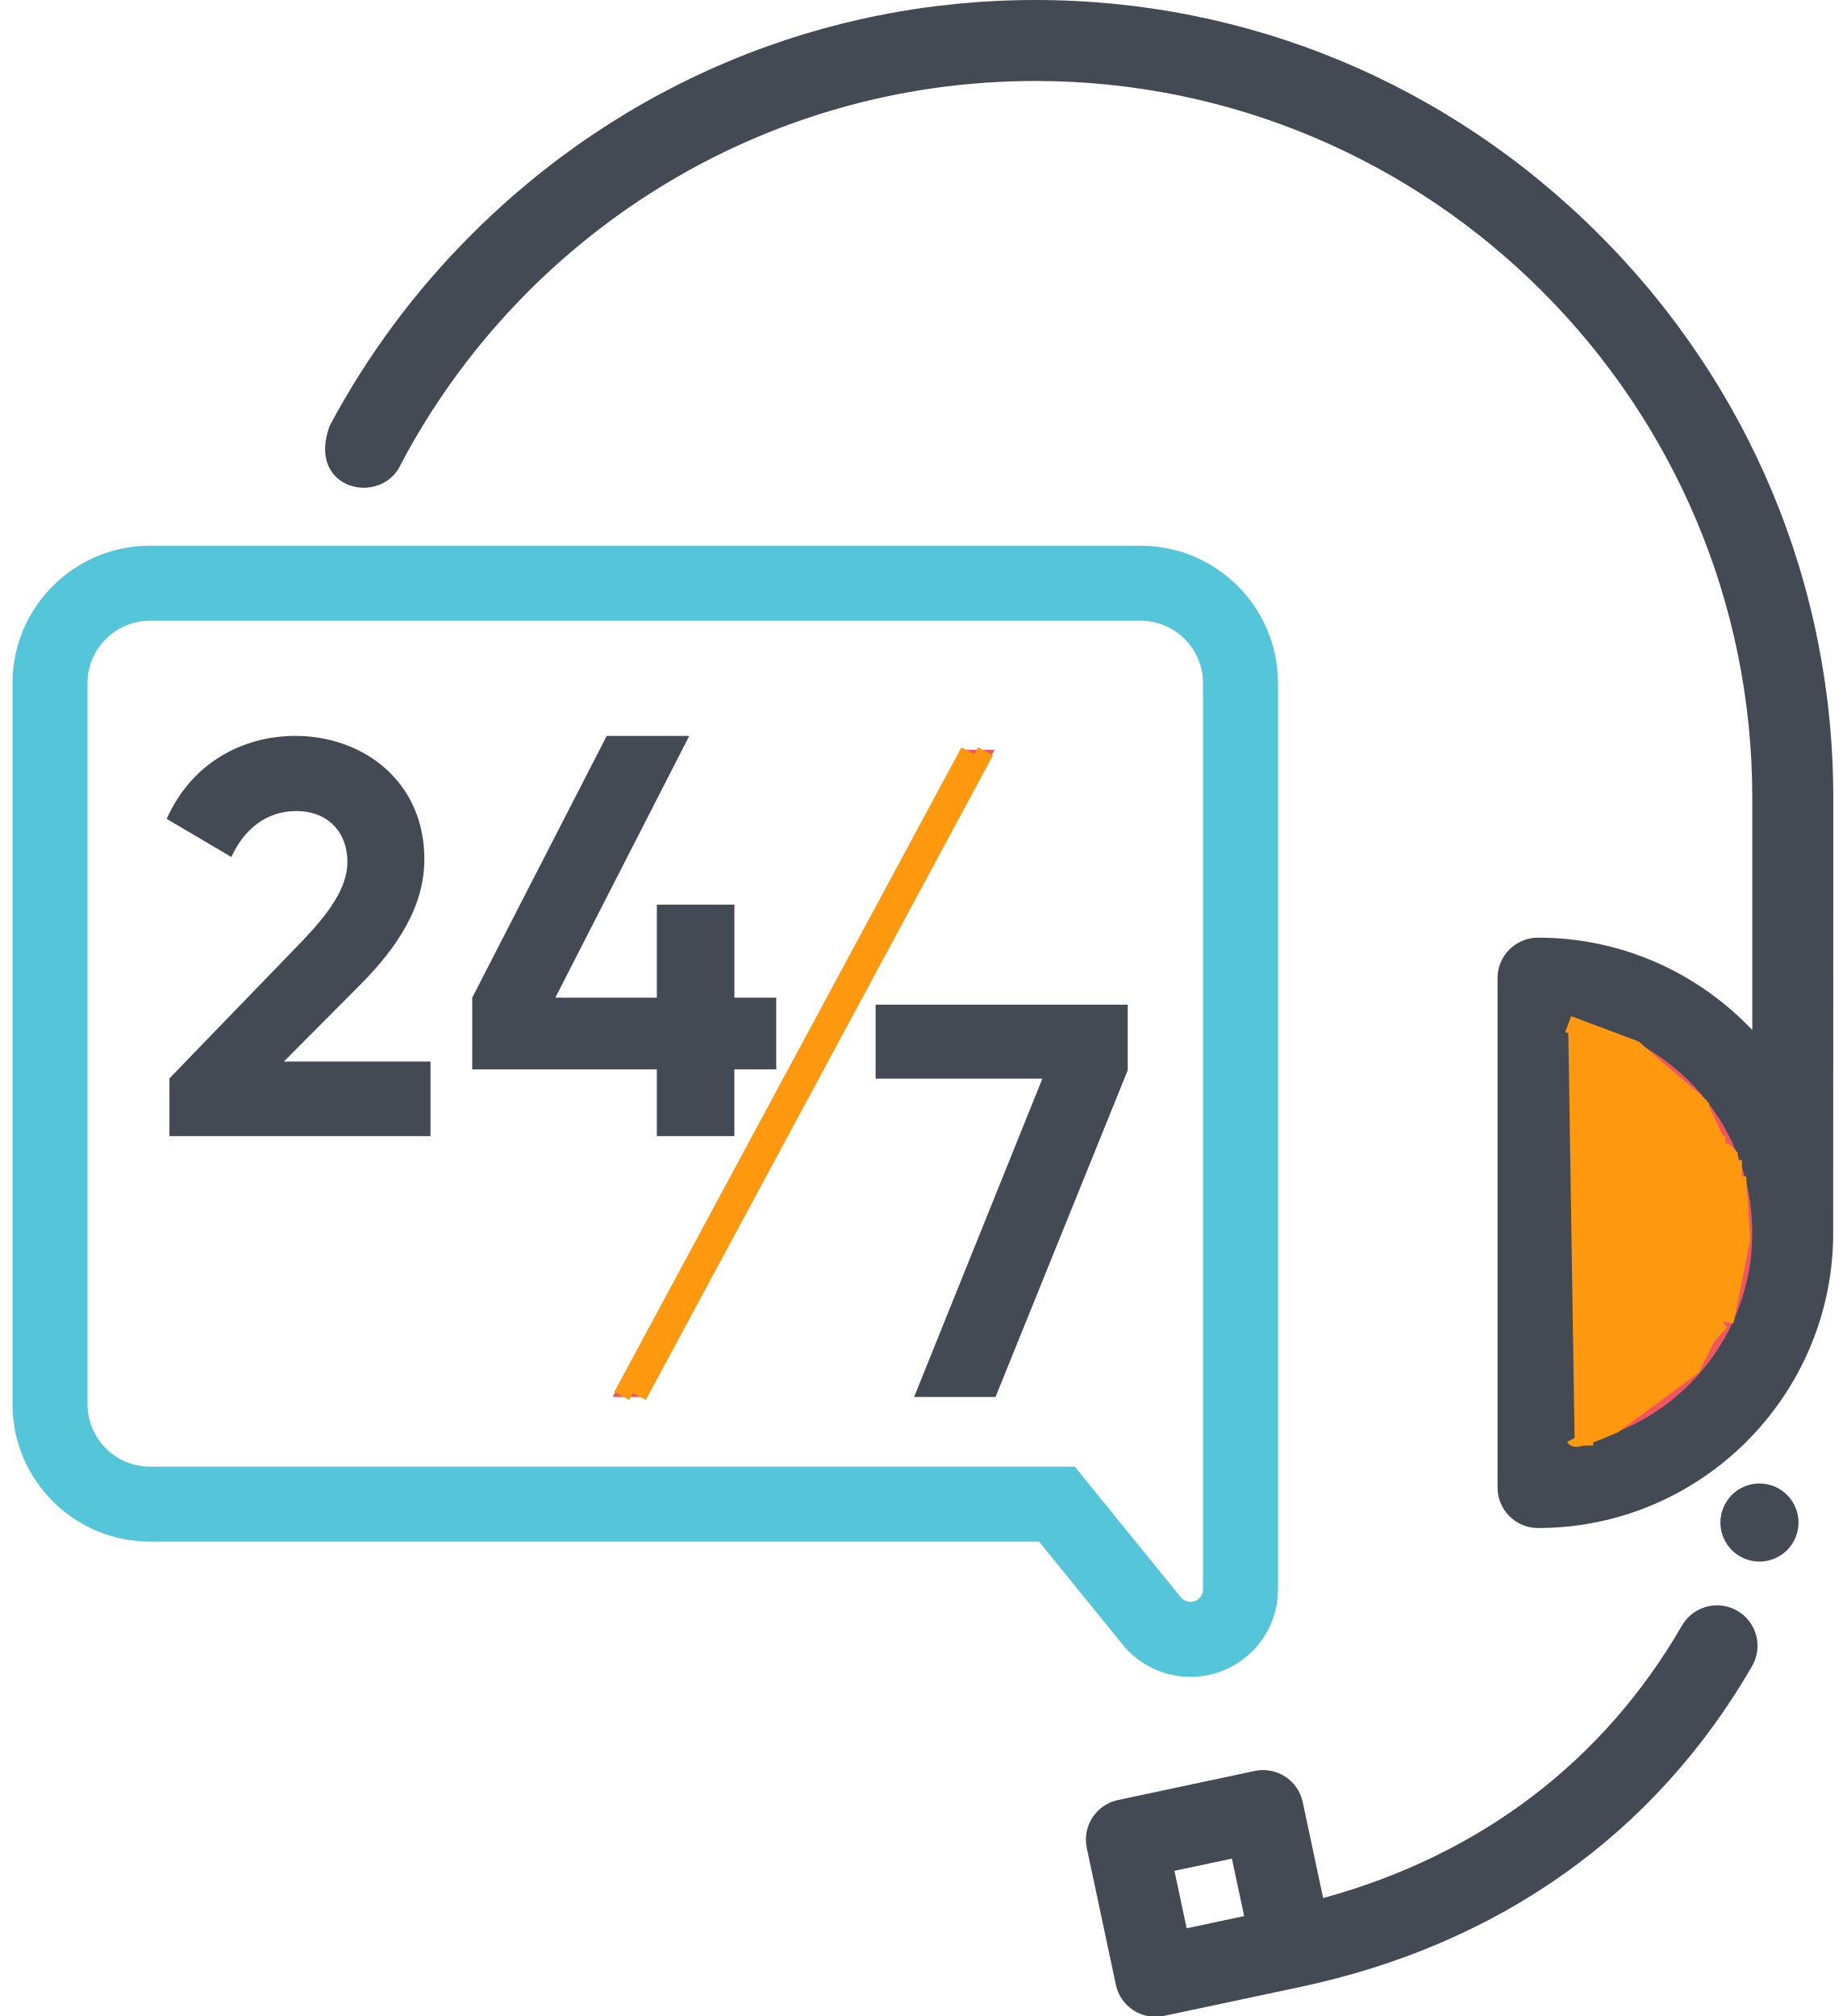
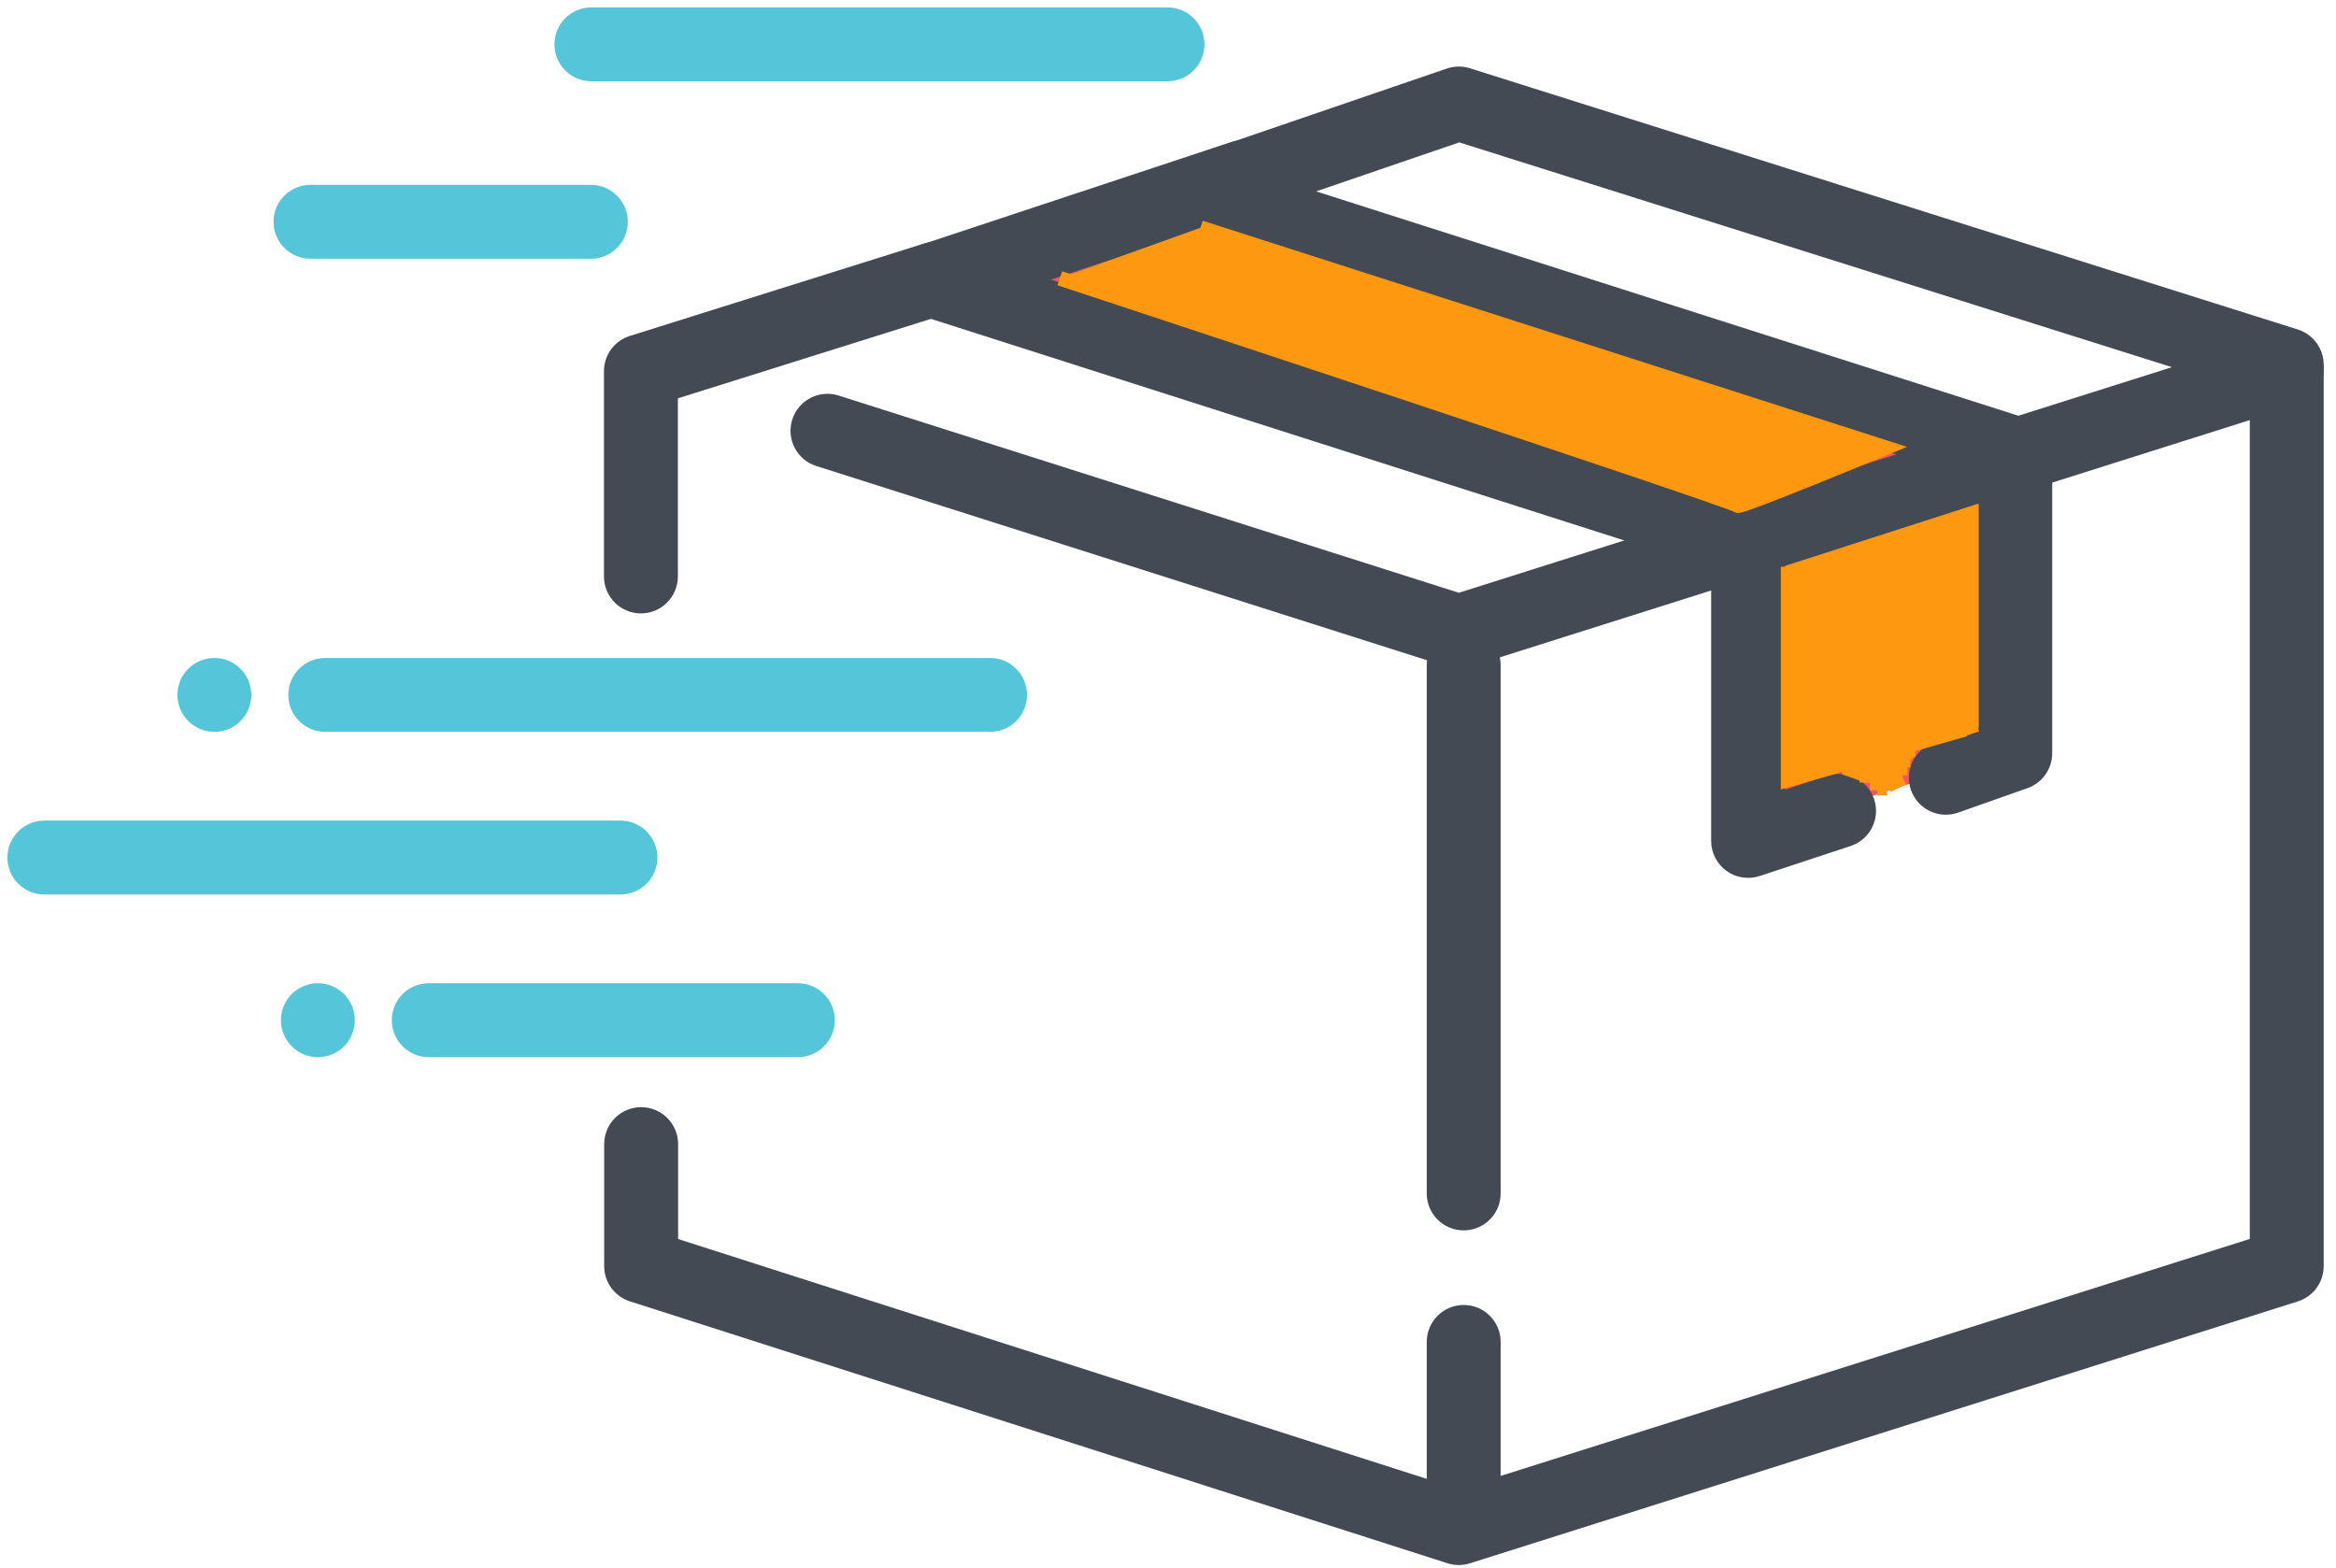
- <svg xmlns="http://www.w3.org/2000/svg" width="109" height="119" style="">
-   <rect id="backgroundrect" width="100%" height="100%" x="0" y="0" fill="none" stroke="none" />
-   <g class="currentLayer" style="">
-     <g fill="none" fill-rule="evenodd" id="svg_1" class="">
-       <g fill-rule="nonzero" id="svg_2">
-         <path fill="#F05562" d="M90.77 87.807c8.304 0 15.035-6.731 15.035-15.034 0-8.304-6.731-15.035-15.034-15.035v30.069z" id="svg_3" />
-         <g fill="#434A54" id="svg_4">
-           <path d="M94.364 13.832C85.444 4.912 73.63 0 61.1 0 48.571 0 36.758 4.912 27.84 13.832a47.536 47.536 0 0 0-8.387 11.31c-1.403 3.833 3.126 4.769 4.225 2.22C30.78 13.942 44.89 4.78 61.1 4.78c23.332 0 42.314 18.982 42.314 42.313v13.708c-3.178-3.355-7.67-5.454-12.644-5.454a2.39 2.39 0 0 0-2.39 2.39v30.069a2.39 2.39 0 0 0 2.39 2.39c9.518 0 17.274-7.672 17.418-17.157.002-.03.004-8.678.007-25.946 0-12.53-4.913-24.343-13.832-33.262zM93.16 85.19V60.355c5.833 1.12 10.254 6.263 10.254 12.418 0 6.154-4.42 11.296-10.254 12.417zM103.838 87.566c-.606 0-1.201.247-1.63.676a2.324 2.324 0 0 0-.675 1.632c0 .604.246 1.199.675 1.63a2.32 2.32 0 0 0 1.63.673 2.32 2.32 0 0 0 1.63-.673 2.327 2.327 0 0 0 .675-1.63c0-.609-.246-1.204-.675-1.632a2.323 2.323 0 0 0-1.63-.676zM102.53 95.08a2.39 2.39 0 0 0-3.267.874c-4.639 8.031-11.93 13.554-21.176 16.084l-1.203-5.66a2.39 2.39 0 0 0-2.836-1.842l-8.068 1.715a2.39 2.39 0 0 0-1.841 2.835l1.715 8.07a2.39 2.39 0 0 0 2.835 1.84l8.069-1.715c11.713-2.49 20.927-9.037 26.645-18.935a2.39 2.39 0 0 0-.874-3.266zm-33.218 15.35l3.392-.72.721 3.392-3.392.721-.721-3.392z" id="svg_5" />
-         </g>
-       </g>
-       <path fill="#55C6D9" fill-rule="nonzero" d="M8.852 36.64a3.689 3.689 0 0 0-3.688 3.688v42.554a3.689 3.689 0 0 0 3.688 3.689h54.575l6.26 7.712a.738.738 0 0 0 1.31-.465v-53.49a3.689 3.689 0 0 0-3.688-3.689H8.852zm0 54.357a8.115 8.115 0 0 1-8.114-8.115V40.328a8.115 8.115 0 0 1 8.114-8.115H67.31a8.115 8.115 0 0 1 8.114 8.115v53.49a5.164 5.164 0 0 1-9.173 3.254l-4.93-6.075H8.851z" id="svg_6" />
-       <path fill="#434A54" d="M10 67.062v-3.408l7.868-8.139c1.482-1.555 2.634-3.077 2.634-4.631 0-1.853-1.251-3.011-2.996-3.011-1.777 0-3.094 1.058-3.851 2.713l-3.819-2.25c1.481-3.309 4.477-4.897 7.604-4.897 3.95 0 7.605 2.647 7.605 7.28 0 2.811-1.613 5.226-3.786 7.41l-4.51 4.533h8.658v4.4H10zm35.81-8.172v4.235h-2.47v3.937h-4.575v-3.937H27.869V58.89l7.936-15.45h4.872l-7.903 15.45h5.991v-5.492h4.576v5.492h2.469zm5.865.413h14.88v3.87l-7.803 19.29h-4.806l7.572-18.793h-9.843v-4.367z" id="svg_7" />
-       <path fill="#F05562" d="M56.717 44.26L36.162 82.461h1.992L58.695 44.26z" id="svg_8" />
+ <svg xmlns="http://www.w3.org/2000/svg" viewBox="0 0 158 106">
+   <style>.B{stroke:#fe980f}.C{fill-rule:nonzero}.D{fill-rule:evenodd}</style>
+   <g class="D">
+     <path d="M86.75 13l47.734 14.917v23.36l-15.793 5.14V34.216L69 18.375z" fill="#f05562" />
+     <g fill="#434a54" class="C">
+       <path d="M89.024 12.944l48.042 15.35a2.5 2.5 0 0 1 1.739 2.38v20.27a2.5 2.5 0 0 1-1.668 2.358l-4.695 1.658a2.5 2.5 0 0 1-1.665-4.715l3.028-1.07V32.502l-53.5-17.094c-2.293-.733-2.327-3.967-.048-4.747l17.6-6.025a2.5 2.5 0 0 1 1.562-.02l56 17.67a2.5 2.5 0 0 1 1.748 2.385v60.964a2.5 2.5 0 0 1-1.746 2.383l-56 17.715a2.5 2.5 0 0 1-1.517-.003l-55.3-17.715a2.5 2.5 0 0 1-1.738-2.381v-8.252a2.5 2.5 0 1 1 5 0V83.8l52.807 16.916 53.495-16.922v-57.3L98.7 9.63l-9.675 3.312z" />
+       <path d="M153.913 22.616a2.5 2.5 0 1 1 1.508 4.768l-56 17.714a2.5 2.5 0 0 1-1.512 0L55.173 31.505a2.5 2.5 0 0 1 1.516-4.764l41.98 13.35 55.244-17.476z" />
+       <path d="M123.62 52.464a2.5 2.5 0 0 1 1.567 4.748l-6.165 2.036a2.5 2.5 0 0 1-3.284-2.374V38.43L62.24 21.335c-2.306-.736-2.323-3.993-.025-4.754l21-6.954a2.5 2.5 0 1 1 1.572 4.746l-13.708 4.54 47.92 15.3a2.5 2.5 0 0 1 1.74 2.382v16.812l2.88-.952z" />
+       <path d="M45.85 26.94v12.047a2.5 2.5 0 1 1-5 0V25.105a2.5 2.5 0 0 1 1.751-2.385l19.863-6.237a2.5 2.5 0 1 1 1.498 4.77L45.85 26.94z" />
    </g>
-     <path fill="none" fill-opacity="1" stroke="#fe980f" stroke-opacity="1" stroke-width="1" stroke-dasharray="none" stroke-linejoin="miter" stroke-linecap="butt" stroke-dashoffset="" fill-rule="evenodd" opacity="1" marker-start="" marker-mid="" marker-end="" d="M57.183,44.351L36.695,82.4" id="svg_10" />
-     <path fill="none" fill-opacity="1" stroke="#fe980f" stroke-opacity="1" stroke-width="1" stroke-dasharray="none" stroke-linejoin="miter" stroke-linecap="butt" stroke-dashoffset="" fill-rule="evenodd" opacity="1" marker-start="" marker-mid="" marker-end="" d="M58.159,44.351L37.671,82.4" id="svg_12" />
-     <path fill="none" fill-opacity="1" stroke="#fe980f" stroke-opacity="1" stroke-width="1" stroke-dasharray="none" stroke-linejoin="miter" stroke-linecap="butt" stroke-dashoffset="" fill-rule="evenodd" opacity="1" marker-start="" marker-mid="" marker-end="" d="M93.28,60.693L93.524,85.327" id="svg_14" />
-     <path fill="#fe980f" fill-opacity="1" stroke="#fe980f" stroke-opacity="1" stroke-width="1" stroke-dasharray="none" stroke-linejoin="miter" stroke-linecap="butt" stroke-dashoffset="" fill-rule="evenodd" opacity="1" marker-start="" marker-mid="" marker-end="" d="M94.012,65.327L94.012,73.376" id="svg_16" />
-     <path fill="#fe980f" fill-opacity="1" stroke="#fe980f" stroke-opacity="1" stroke-width="1" stroke-dasharray="none" stroke-linejoin="miter" stroke-linecap="butt" stroke-dashoffset="" fill-rule="evenodd" opacity="1" marker-start="" marker-mid="" marker-end="" d="M94.012,62.156L94.256,84.351" id="svg_18" />
-     <path fill="#fe980f" fill-opacity="1" stroke="#fe980f" stroke-opacity="1" stroke-width="1" stroke-dasharray="none" stroke-linejoin="miter" stroke-linecap="butt" stroke-dashoffset="" fill-rule="evenodd" opacity="1" marker-start="" marker-mid="" marker-end="" d="M94.012,61.424L94.012,67.278" id="svg_20" />
-     <path fill="#fe980f" fill-opacity="1" stroke="#fe980f" stroke-opacity="1" stroke-width="1" stroke-dasharray="none" stroke-linejoin="miter" stroke-linecap="butt" stroke-dashoffset="" fill-rule="evenodd" opacity="1" marker-start="" marker-mid="" marker-end="" d="M94.5,61.424L94.744,83.62" id="svg_22" />
-     <path fill="#fe980f" fill-opacity="1" stroke="#fe980f" stroke-opacity="1" stroke-width="1" stroke-dasharray="none" stroke-linejoin="miter" stroke-linecap="butt" stroke-dashoffset="" fill-rule="evenodd" opacity="1" marker-start="" marker-mid="" marker-end="" d="M94.988,61.668L95.476,82.644" id="svg_24" />
-     <path fill="#fe980f" fill-opacity="1" stroke="#fe980f" stroke-opacity="1" stroke-width="1" stroke-dasharray="none" stroke-linejoin="miter" stroke-linecap="butt" stroke-dashoffset="" fill-rule="evenodd" opacity="1" marker-start="" marker-mid="" marker-end="" d="M95.963,61.912L96.207,82.156" id="svg_26" />
-     <path fill="#fe980f" fill-opacity="1" stroke="#fe980f" stroke-opacity="1" stroke-width="1" stroke-dasharray="none" stroke-linejoin="miter" stroke-linecap="butt" stroke-dashoffset="" fill-rule="evenodd" opacity="1" marker-start="" marker-mid="" marker-end="" d="M96.207,62.4L96.695,81.668" id="svg_28" />
-     <path fill="#fe980f" fill-opacity="1" stroke="#fe980f" stroke-opacity="1" stroke-width="1" stroke-dasharray="none" stroke-linejoin="miter" stroke-linecap="butt" stroke-dashoffset="" fill-rule="evenodd" opacity="1" marker-start="" marker-mid="" marker-end="" d="M97.183,62.644L97.427,80.937" id="svg_30" />
-     <path fill="#fe980f" fill-opacity="1" stroke="#fe980f" stroke-opacity="1" stroke-width="1" stroke-dasharray="none" stroke-linejoin="miter" stroke-linecap="butt" stroke-dashoffset="" fill-rule="evenodd" opacity="1" marker-start="" marker-mid="" marker-end="" d="M98.402,63.62L98.402,79.717" id="svg_32" />
-     <path fill="#fe980f" fill-opacity="1" stroke="#fe980f" stroke-opacity="1" stroke-width="1" stroke-dasharray="none" stroke-linejoin="miter" stroke-linecap="butt" stroke-dashoffset="" fill-rule="evenodd" opacity="1" marker-start="" marker-mid="" marker-end="" d="M97.427,63.62L97.915,82.156" id="svg_34" />
-     <path fill="#fe980f" fill-opacity="1" stroke="#fe980f" stroke-opacity="1" stroke-width="1" stroke-dasharray="none" stroke-linejoin="miter" stroke-linecap="butt" stroke-dashoffset="" fill-rule="evenodd" opacity="1" marker-start="" marker-mid="" marker-end="" d="M99.134,64.595L99.378,79.473" id="svg_36" />
-     <path fill="#fe980f" fill-opacity="1" stroke="#fe980f" stroke-opacity="1" stroke-width="1" stroke-dasharray="none" stroke-linejoin="miter" stroke-linecap="butt" stroke-dashoffset="" fill-rule="evenodd" opacity="1" marker-start="" marker-mid="" marker-end="" d="M100.11,65.815L100.11,77.766" id="svg_38" />
-     <path fill="#fe980f" fill-opacity="1" stroke="#fe980f" stroke-opacity="1" stroke-width="1" stroke-dasharray="none" stroke-linejoin="miter" stroke-linecap="butt" stroke-dashoffset="" fill-rule="evenodd" opacity="1" marker-start="" marker-mid="" marker-end="" d="M100.598,67.278L100.598,77.766" id="svg_40" />
-     <path fill="#fe980f" fill-opacity="1" stroke="#fe980f" stroke-opacity="1" stroke-width="1" stroke-dasharray="none" stroke-linejoin="miter" stroke-linecap="butt" stroke-dashoffset="" fill-rule="evenodd" opacity="1" marker-start="" marker-mid="" marker-end="" d="M101.573,68.01L101.329,76.79" id="svg_42" />
-     <path fill="#fe980f" fill-opacity="1" stroke="#fe980f" stroke-opacity="1" stroke-width="1" stroke-dasharray="none" stroke-linejoin="miter" stroke-linecap="butt" stroke-dashoffset="" fill-rule="evenodd" opacity="1" marker-start="" marker-mid="" marker-end="" d="M102.305,69.961L101.817,74.839" id="svg_44" />
-     <path fill="#fe980f" fill-opacity="1" stroke="#fe980f" stroke-opacity="1" stroke-width="1" stroke-dasharray="none" stroke-linejoin="miter" stroke-linecap="butt" stroke-dashoffset="" fill-rule="evenodd" opacity="1" marker-start="" marker-mid="" marker-end="" id="svg_9" d="M93.037,60.693 " style="color: rgb(254, 152, 15);" />
-     <path fill="#fe980f" fill-opacity="1" stroke="#fe980f" stroke-opacity="1" stroke-width="1" stroke-dasharray="none" stroke-linejoin="miter" stroke-linecap="butt" stroke-dashoffset="" fill-rule="evenodd" opacity="1" marker-start="" marker-mid="" marker-end="" id="svg_11" d="M 92.549 60.449 C 92.549 60.449 96.451 61.912 96.451 61.912 C 96.451 61.912 100.354 65.327 100.244 65.122 C 100.354 65.327 102.549 70.205 102.549 70.205 C 102.549 70.205 102.061 76.302 102.061 76.302 C 102.061 76.302 99.866 80.693 99.866 80.693 C 99.866 80.693 95.232 84.107 95.232 84.107 C 95.232 84.107 93.037 85.083 92.927 84.878" style="color: rgb(254, 152, 15);" />
-     <path fill="#fe980f" fill-opacity="1" stroke="#fe980f" stroke-opacity="1" stroke-width="1" stroke-dasharray="none" stroke-linejoin="miter" stroke-linecap="butt" stroke-dashoffset="" fill-rule="evenodd" opacity="1" marker-start="" marker-mid="" marker-end="" id="svg_13" d="M 102.549 69.473 C 102.549 69.473 102.793 73.132 102.793 73.132 C 102.793 73.132 101.817 78.01 101.817 78.01 C 101.817 78.01 102.549 69.473 102.549 69.473 z" style="color: rgb(254, 152, 15);" />
-     <polyline fill="none" stroke="#fe980f" stroke-dashoffset="" fill-rule="evenodd" marker-start="" marker-mid="" marker-end="" id="svg_17" points="99.866,64.839 99.866,64.839 100.11,65.083 100.11,65.327 100.11,65.327 100.11,65.571 100.354,65.571 100.354,65.815 100.354,66.059 " style="color: rgb(254, 152, 15);" />
-     <polyline fill="none" stroke="#fe980f" stroke-dashoffset="" fill-rule="evenodd" marker-start="" marker-mid="" marker-end="" id="svg_19" points="101.329,67.034 101.329,67.522 101.329,67.766 101.329,68.01 101.573,68.01 101.817,68.01 102.061,68.254 102.061,68.498 102.061,68.741 102.061,68.985 102.305,68.985 102.305,69.229 102.305,69.473 " style="color: rgb(254, 152, 15);" />
-     <polyline fill="none" stroke="#fe980f" stroke-dashoffset="" fill-rule="evenodd" marker-start="" marker-mid="" marker-end="" id="svg_15" points="101.573,78.498 101.573,78.498 " style="color: rgb(254, 152, 15);" />
-     <path fill="#fe980f" fill-opacity="1" stroke="#fe980f" stroke-opacity="1" stroke-width="1" stroke-dasharray="none" stroke-linejoin="miter" stroke-linecap="butt" stroke-dashoffset="" fill-rule="evenodd" opacity="1" marker-start="" marker-mid="" marker-end="" d="M101.573,78.01L98.402,81.424" id="svg_21" />
+     <g fill="#55c6d9">
+       <path d="M66.965 44.5a2.5 2.5 0 1 1 0 5H22a2.5 2.5 0 1 1 0-5h44.965zm-25 11a2.5 2.5 0 1 1 0 5H3a2.5 2.5 0 1 1 0-5h38.965z" class="C" />
+       <circle cx="14.5" cy="47" r="2.5" />
+       <circle cx="21.5" cy="69" r="2.5" />
+       <path d="M53.965 66.5a2.5 2.5 0 1 1 0 5H29a2.5 2.5 0 1 1 0-5h24.965zm25-66a2.5 2.5 0 1 1 0 5H40a2.5 2.5 0 1 1 0-5h38.965zm-39 12a2.5 2.5 0 1 1 0 5H21a2.5 2.5 0 1 1 0-5h18.965z" class="C" />
+     </g>
+     <path d="M101.5 103.125a2.5 2.5 0 1 1-5 0V90.76a2.5 2.5 0 1 1 5 0v12.365zm0-22.41a2.5 2.5 0 1 1-5 0V45a2.5 2.5 0 1 1 5 0v35.714z" fill="#434a54" class="C" />
+     <g fill="#fe980f" class="B">
+       <path d="M77 18h7v1h-7z" />
+       <path d="M81.195 15.405l46.34 14.878s-10 4.146-10 3.902S71.682 18.82 71.682 18.82m49.268 19.512v14.4l11.95-3.415" />
+       <path d="M133.33 48.824V34.742l-12.04 3.878 1.77 12.196c.065.05 10.27-1.992 10.27-1.992z" />
+     </g>
  </g>
+   <g fill="none" class="B">
+     <path d="M128.35 50.703v1.035l-.17.172H128v.173h-.18v.172h-.17l-.17.173h-.35l-.17-.173-.17-.172h-.34V51.9h-.18v-.517h1.2" />
+     <path d="M125.25 51.738h1.03l.18.172v.173l.17.172v.173h.34v.517h.7l.17-.173h.18V52.6l.17-.172v-1.035H128v-.172h-.18" />
+     <path d="M127.83 51.738h-.17m1.74-1.724l-.35.345v.344h-.17v.345l-.17.173v.172h-.18m-.01.345v.7" />
+   </g>
+   <path d="M124.73 51.9s1.724.517 1.552.7" fill="#fe980f" class="B D" />
+   <path d="M127.66 50.014l-.17.517v.517l-.17.173v.172h-.18v.345h-.17v.172h-.17v.173h-.17v.172h-.17v.173h-.18v-.345l-.17-.173m1.03.862v.518h-.17m6.73-4.3l-1.034.345M128.7 52.6l-1.034.517" fill="none" class="B" />
</svg>
